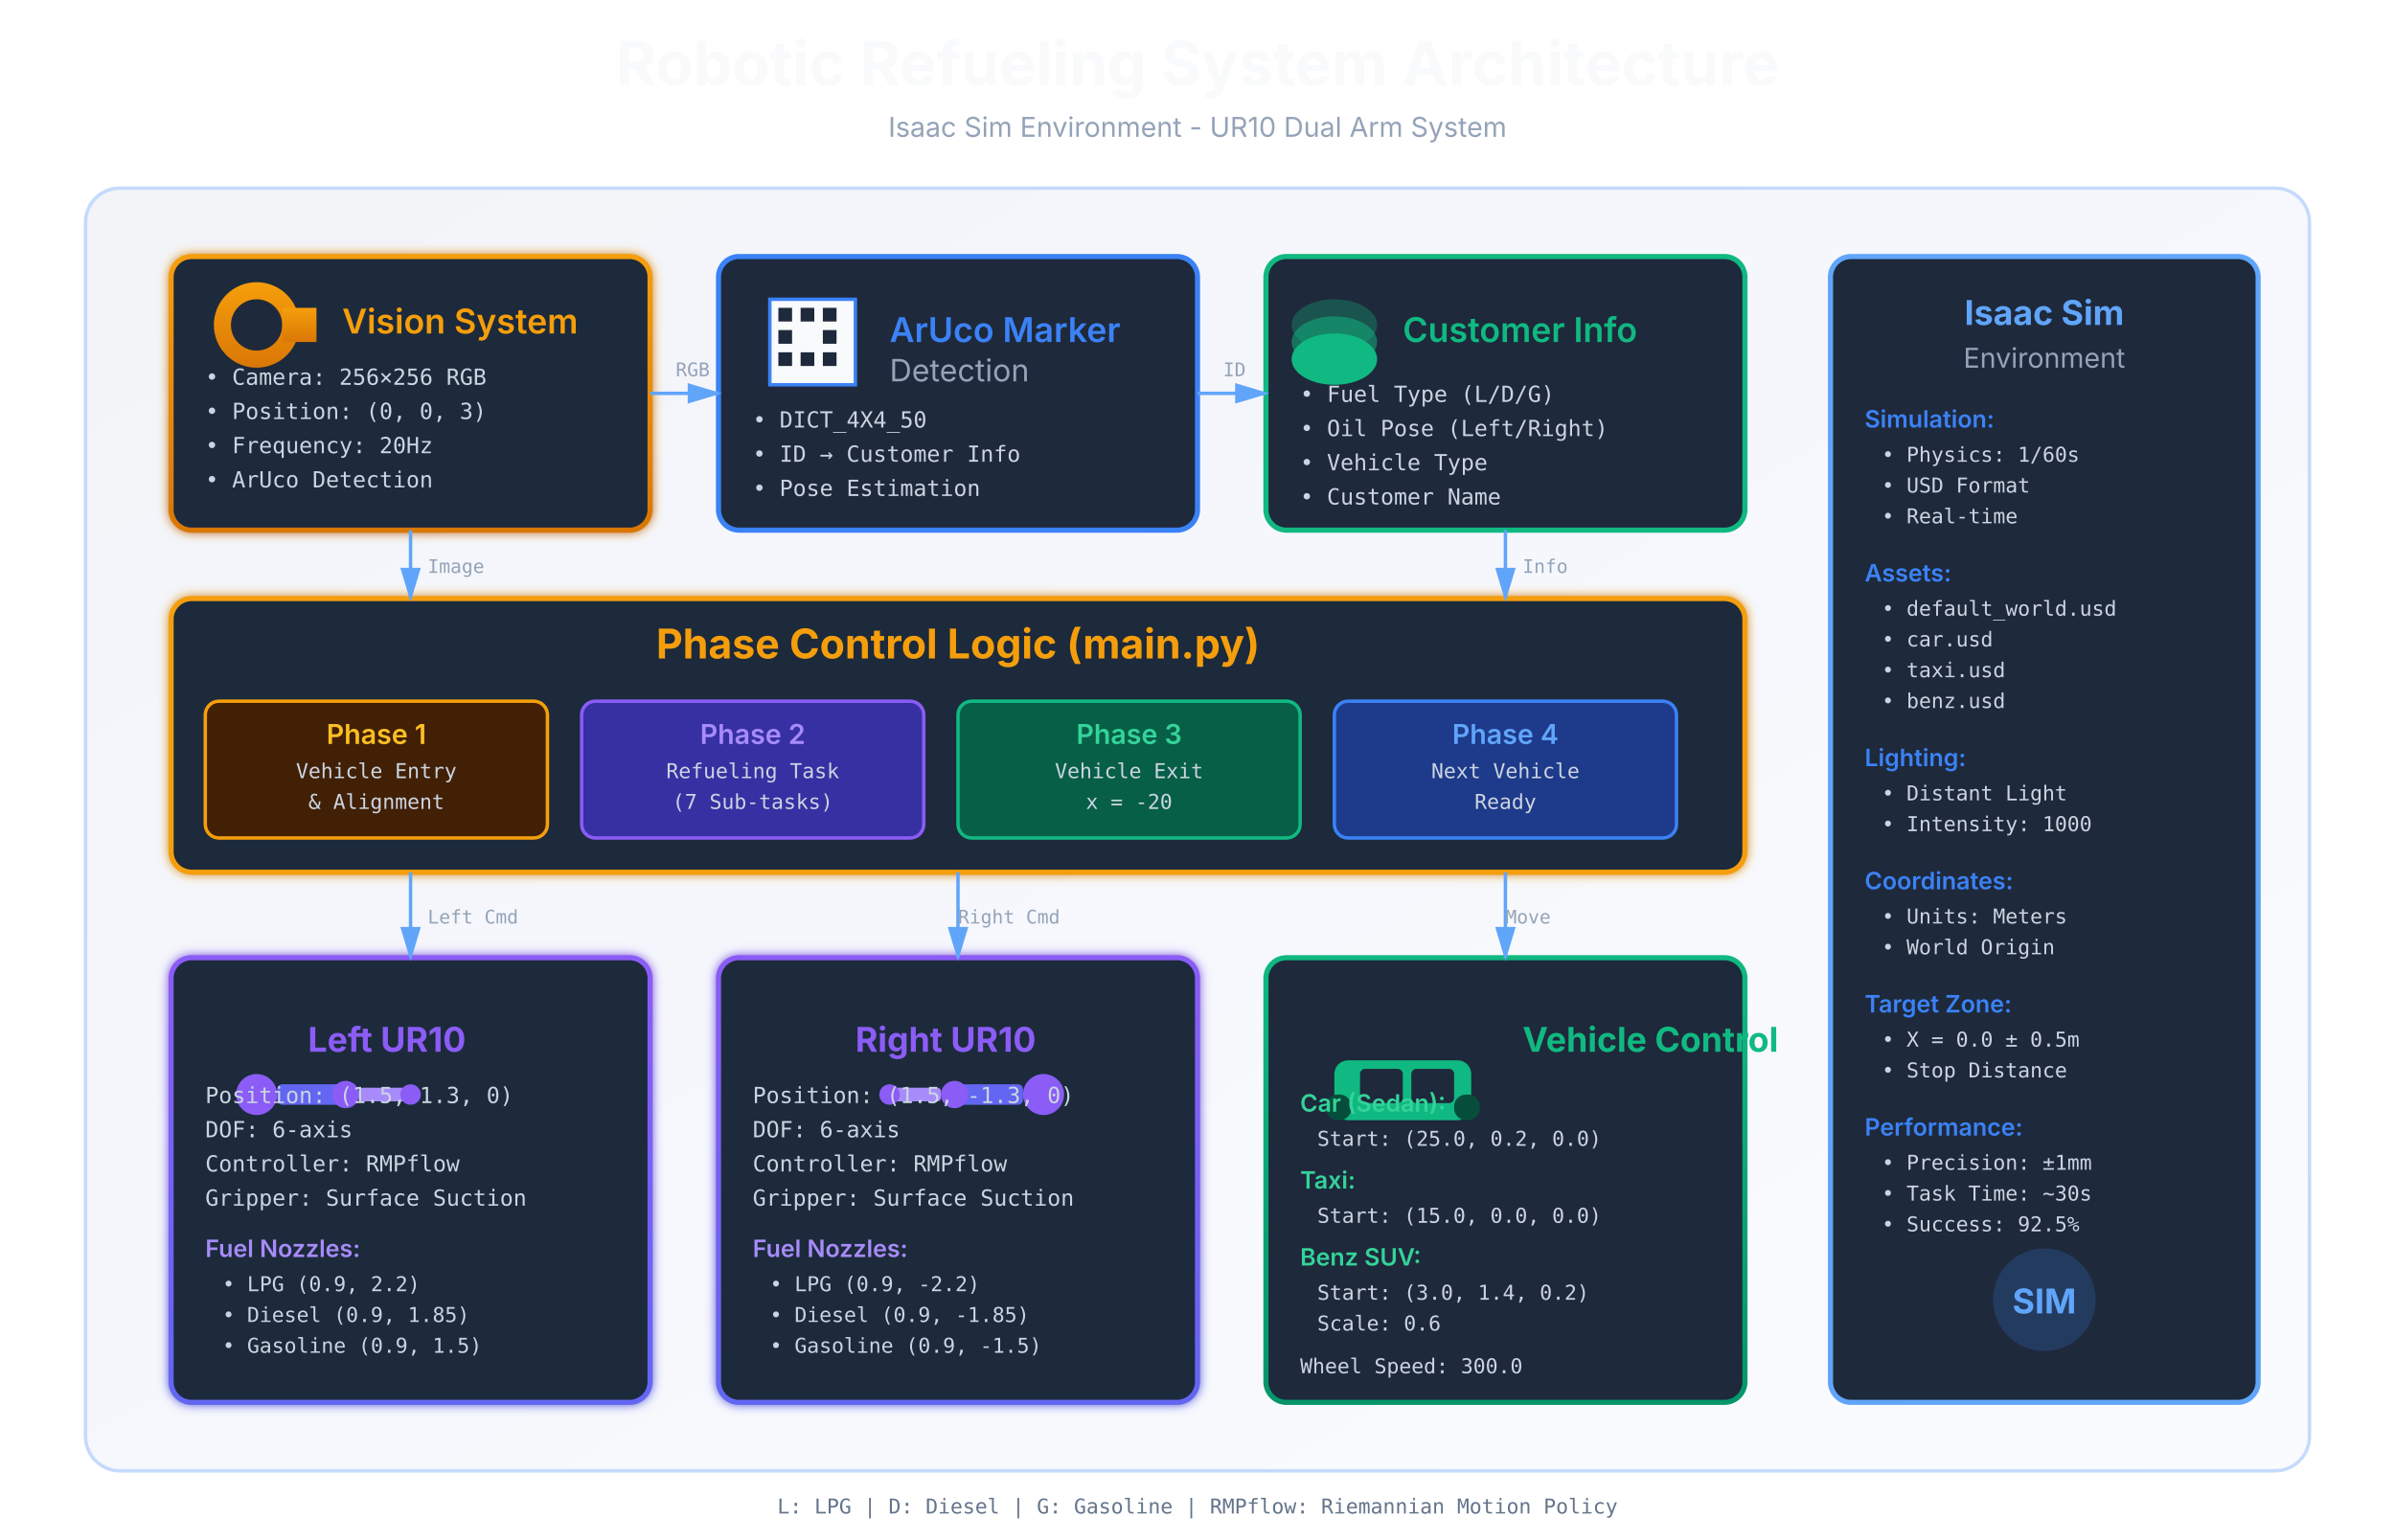
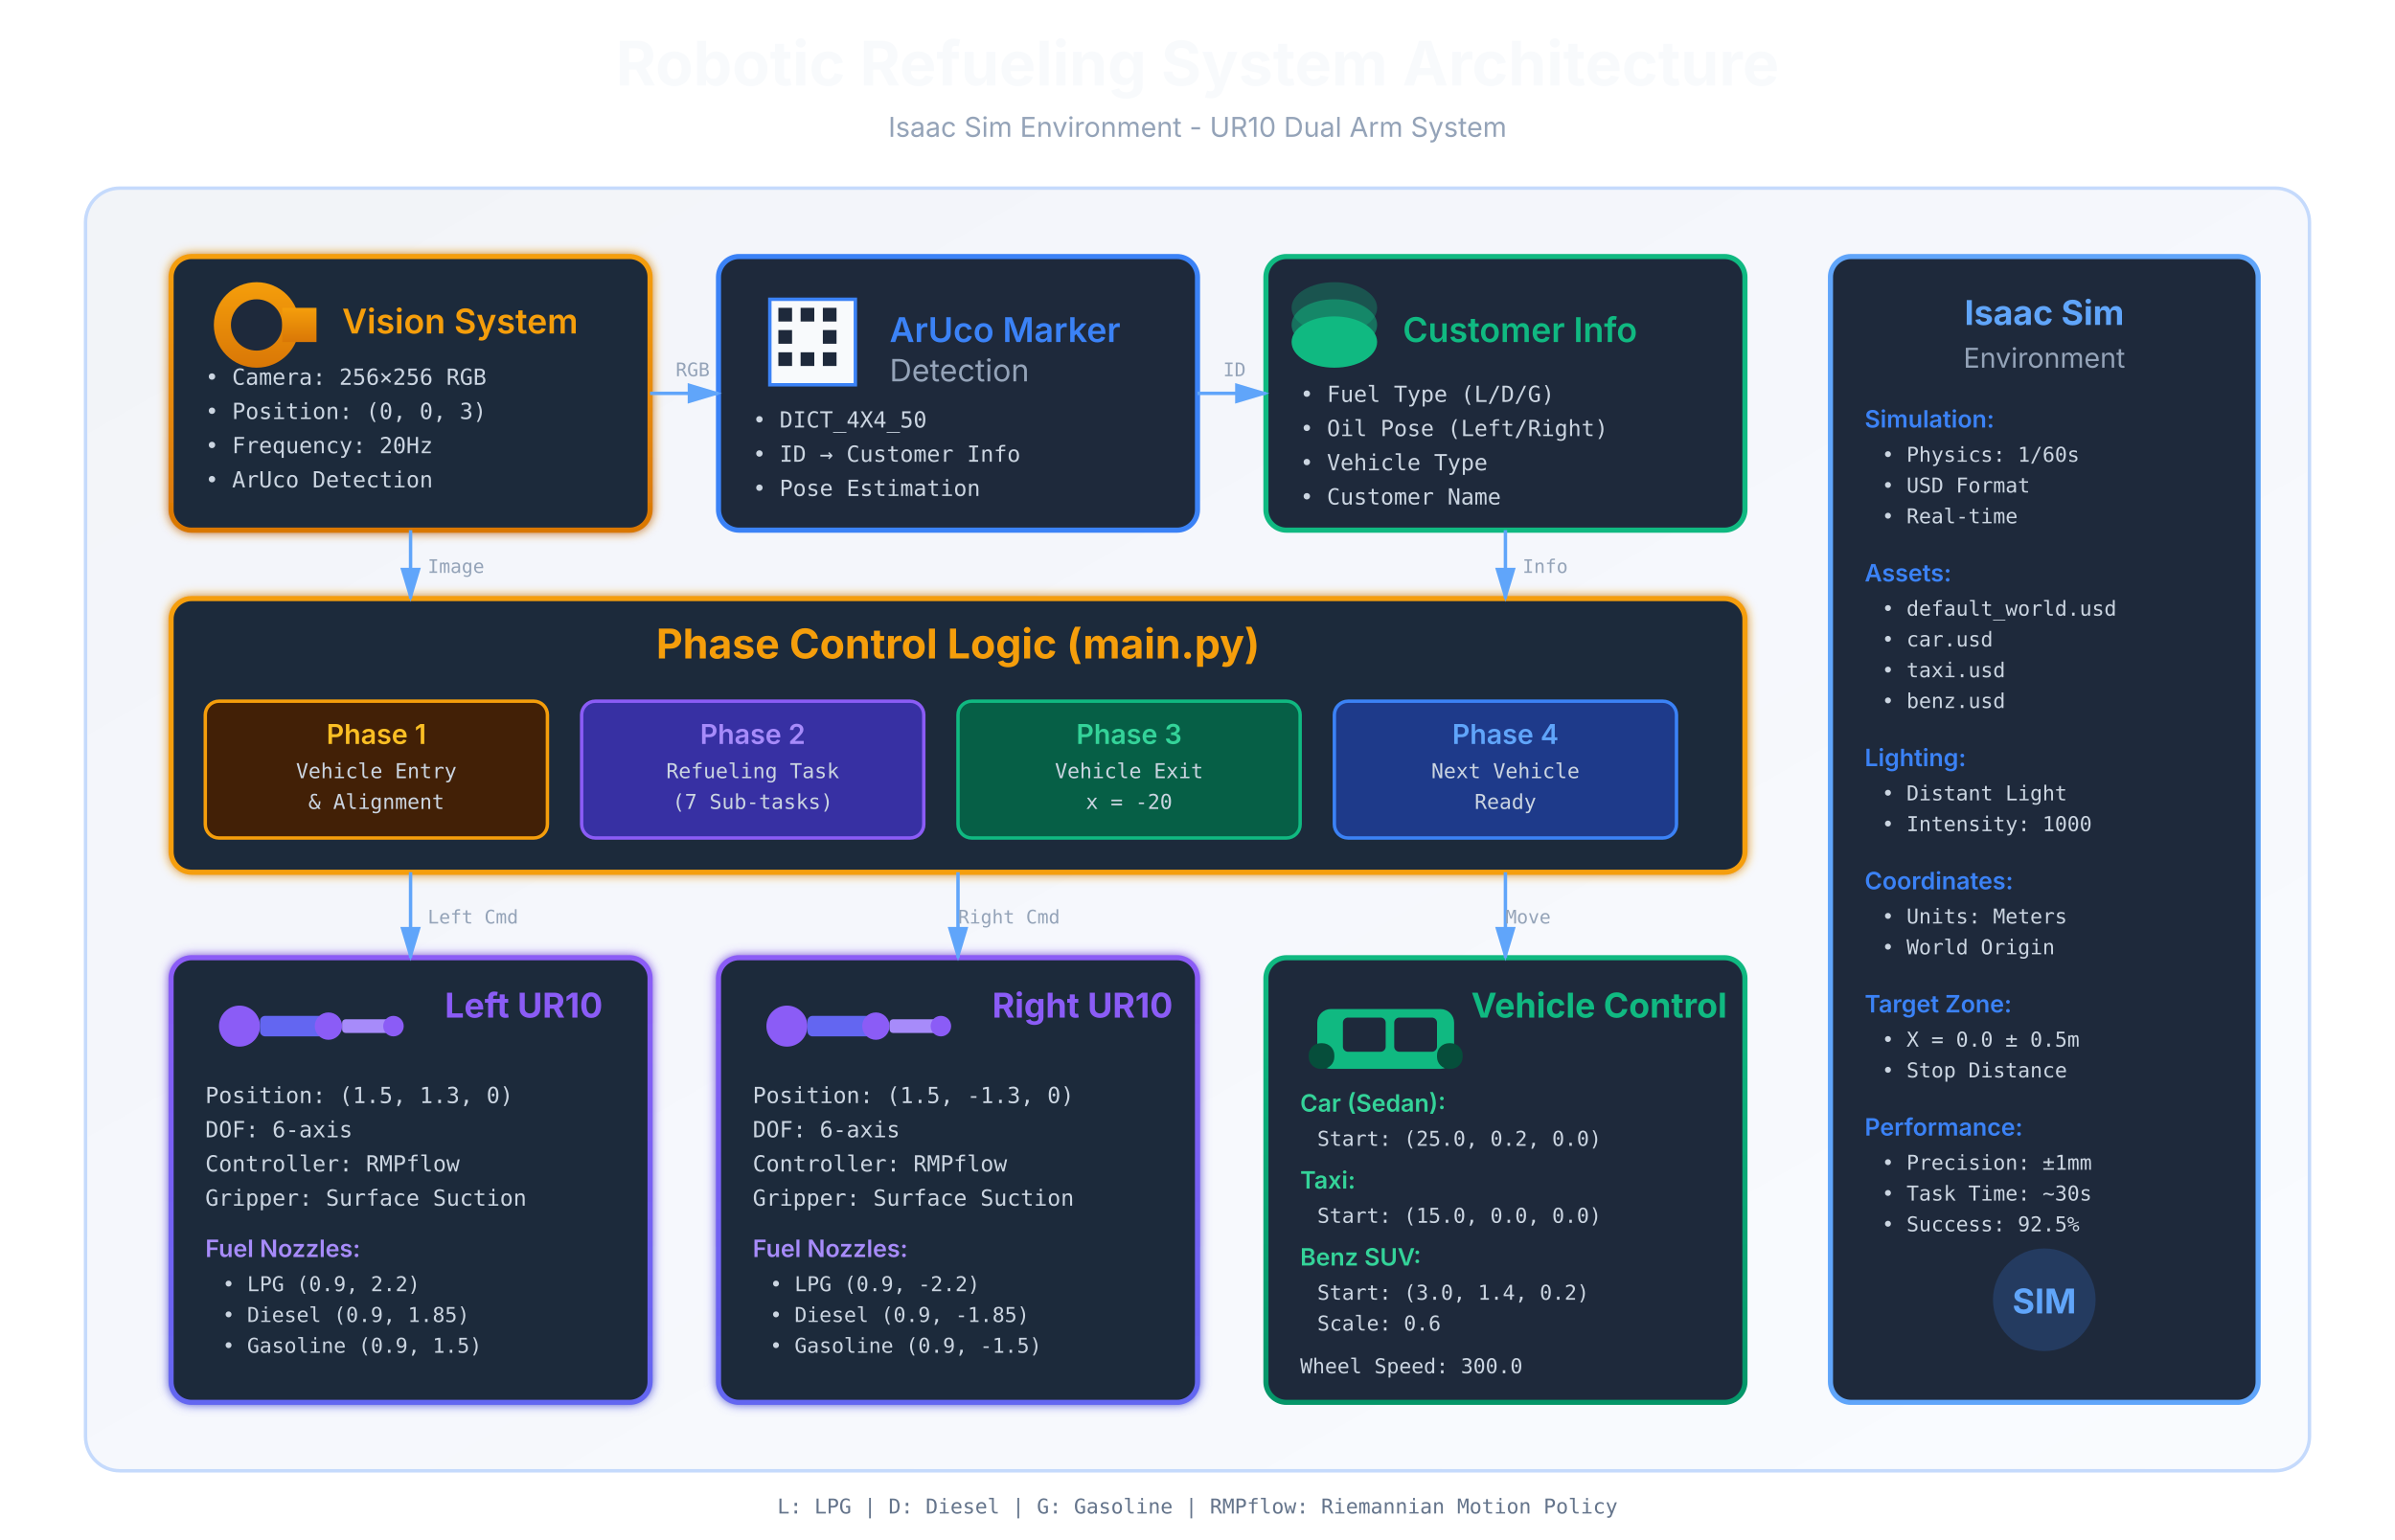
<svg xmlns="http://www.w3.org/2000/svg" viewBox="0 0 1400 900" style="background: linear-gradient(135deg, #0f172a 0%, #1e293b 100%)">
  <defs>
    <linearGradient id="cardGrad" x1="0%" y1="0%" x2="100%" y2="100%">
      <stop offset="0%" style="stop-color:#1e3a8a;stop-opacity:0.2" />
      <stop offset="100%" style="stop-color:#3b82f6;stop-opacity:0.1" />
    </linearGradient>
    <linearGradient id="robotGrad" x1="0%" y1="0%" x2="0%" y2="100%">
      <stop offset="0%" style="stop-color:#8b5cf6;stop-opacity:1" />
      <stop offset="100%" style="stop-color:#6366f1;stop-opacity:1" />
    </linearGradient>
    <linearGradient id="carGrad" x1="0%" y1="0%" x2="0%" y2="100%">
      <stop offset="0%" style="stop-color:#10b981;stop-opacity:1" />
      <stop offset="100%" style="stop-color:#059669;stop-opacity:1" />
    </linearGradient>
    <linearGradient id="cameraGrad" x1="0%" y1="0%" x2="0%" y2="100%">
      <stop offset="0%" style="stop-color:#f59e0b;stop-opacity:1" />
      <stop offset="100%" style="stop-color:#d97706;stop-opacity:1" />
    </linearGradient>
    <marker id="arrowhead" markerWidth="10" markerHeight="10" refX="9" refY="3" orient="auto">
      <polygon points="0 0, 10 3, 0 6" fill="#60a5fa" />
    </marker>
    <filter id="glow">
      <feGaussianBlur stdDeviation="3" result="coloredBlur" />
      <feMerge>
        <feMergeNode in="coloredBlur" />
        <feMergeNode in="SourceGraphic" />
      </feMerge>
    </filter>
  </defs>
  <text x="700" y="50" text-anchor="middle" font-family="'SF Pro Display', -apple-system, sans-serif" font-size="36" font-weight="700" fill="#f8fafc">
    Robotic Refueling System Architecture
  </text>
  <text x="700" y="80" text-anchor="middle" font-family="'SF Pro Text', -apple-system, sans-serif" font-size="16" fill="#94a3b8">
    Isaac Sim Environment - UR10 Dual Arm System
  </text>
  <rect x="50" y="110" width="1300" height="750" rx="20" fill="url(#cardGrad)" stroke="#3b82f6" stroke-width="2" opacity="0.3" />
  <g id="camera-system">
    <rect x="100" y="150" width="280" height="160" rx="12" fill="#1e293b" stroke="url(#cameraGrad)" stroke-width="3" filter="url(#glow)" />
    <circle cx="150" cy="190" r="25" fill="url(#cameraGrad)" />
    <circle cx="150" cy="190" r="15" fill="#1e293b" />
    <rect x="165" y="180" width="20" height="20" fill="url(#cameraGrad)" />
    <text x="200" y="195" font-family="'SF Pro Display', sans-serif" font-size="20" font-weight="600" fill="#f59e0b">
      Vision System
    </text>
    <text x="120" y="225" font-family="'SF Mono', monospace" font-size="13" fill="#cbd5e1">
      • Camera: 256×256 RGB
    </text>
    <text x="120" y="245" font-family="'SF Mono', monospace" font-size="13" fill="#cbd5e1">
      • Position: (0, 0, 3)
    </text>
    <text x="120" y="265" font-family="'SF Mono', monospace" font-size="13" fill="#cbd5e1">
      • Frequency: 20Hz
    </text>
    <text x="120" y="285" font-family="'SF Mono', monospace" font-size="13" fill="#cbd5e1">
      • ArUco Detection
    </text>
  </g>
  <g id="aruco-detection">
    <rect x="420" y="150" width="280" height="160" rx="12" fill="#1e293b" stroke="#3b82f6" stroke-width="3" />
    <g transform="translate(450, 175)">
      <rect width="50" height="50" fill="#f8fafc" stroke="#3b82f6" stroke-width="2" />
      <rect x="5" y="5" width="8" height="8" fill="#1e293b" />
      <rect x="18" y="5" width="8" height="8" fill="#1e293b" />
      <rect x="31" y="5" width="8" height="8" fill="#1e293b" />
      <rect x="5" y="18" width="8" height="8" fill="#1e293b" />
      <rect x="31" y="18" width="8" height="8" fill="#1e293b" />
      <rect x="5" y="31" width="8" height="8" fill="#1e293b" />
      <rect x="18" y="31" width="8" height="8" fill="#1e293b" />
      <rect x="31" y="31" width="8" height="8" fill="#1e293b" />
    </g>
    <text x="520" y="200" font-family="'SF Pro Display', sans-serif" font-size="20" font-weight="600" fill="#3b82f6">
      ArUco Marker
    </text>
    <text x="520" y="223" font-family="'SF Pro Display', sans-serif" font-size="18" fill="#94a3b8">
      Detection
    </text>
    <text x="440" y="250" font-family="'SF Mono', monospace" font-size="13" fill="#cbd5e1">
      • DICT_4X4_50
    </text>
    <text x="440" y="270" font-family="'SF Mono', monospace" font-size="13" fill="#cbd5e1">
      • ID → Customer Info
    </text>
    <text x="440" y="290" font-family="'SF Mono', monospace" font-size="13" fill="#cbd5e1">
      • Pose Estimation
    </text>
  </g>
  <g id="customer-db">
    <rect x="740" y="150" width="280" height="160" rx="12" fill="#1e293b" stroke="#10b981" stroke-width="3" />
-     <ellipse cx="780" cy="190" rx="25" ry="15" fill="#10b981" opacity="0.3" />
-     <ellipse cx="780" cy="200" rx="25" ry="15" fill="#10b981" opacity="0.5" />
-     <ellipse cx="780" cy="210" rx="25" ry="15" fill="#10b981" />
+     <ellipse cx="780" cy="180" rx="25" ry="15" fill="#10b981" opacity="0.3" />
+     <ellipse cx="780" cy="190" rx="25" ry="15" fill="#10b981" opacity="0.5" />
+     <ellipse cx="780" cy="200" rx="25" ry="15" fill="#10b981" />
    <text x="820" y="200" font-family="'SF Pro Display', sans-serif" font-size="20" font-weight="600" fill="#10b981">
      Customer Info
    </text>
    <text x="760" y="235" font-family="'SF Mono', monospace" font-size="13" fill="#cbd5e1">
      • Fuel Type (L/D/G)
    </text>
    <text x="760" y="255" font-family="'SF Mono', monospace" font-size="13" fill="#cbd5e1">
      • Oil Pose (Left/Right)
    </text>
    <text x="760" y="275" font-family="'SF Mono', monospace" font-size="13" fill="#cbd5e1">
      • Vehicle Type
    </text>
    <text x="760" y="295" font-family="'SF Mono', monospace" font-size="13" fill="#cbd5e1">
      • Customer Name
    </text>
  </g>
  <g id="control-logic">
    <rect x="100" y="350" width="920" height="160" rx="12" fill="#1e293b" stroke="#f59e0b" stroke-width="3" filter="url(#glow)" />
    <text x="560" y="385" text-anchor="middle" font-family="'SF Pro Display', sans-serif" font-size="24" font-weight="700" fill="#f59e0b">
      Phase Control Logic (main.py)
    </text>
    <g transform="translate(120, 410)">
      <rect width="200" height="80" rx="8" fill="#422006" stroke="#f59e0b" stroke-width="2" />
      <text x="100" y="25" text-anchor="middle" font-family="'SF Pro Display', sans-serif" font-size="16" font-weight="600" fill="#fbbf24">Phase 1</text>
      <text x="100" y="45" text-anchor="middle" font-family="'SF Mono', monospace" font-size="12" fill="#cbd5e1">Vehicle Entry</text>
      <text x="100" y="63" text-anchor="middle" font-family="'SF Mono', monospace" font-size="12" fill="#cbd5e1">&amp; Alignment</text>
    </g>
    <g transform="translate(340, 410)">
      <rect width="200" height="80" rx="8" fill="#3730a3" stroke="#8b5cf6" stroke-width="2" />
      <text x="100" y="25" text-anchor="middle" font-family="'SF Pro Display', sans-serif" font-size="16" font-weight="600" fill="#a78bfa">Phase 2</text>
      <text x="100" y="45" text-anchor="middle" font-family="'SF Mono', monospace" font-size="12" fill="#cbd5e1">Refueling Task</text>
      <text x="100" y="63" text-anchor="middle" font-family="'SF Mono', monospace" font-size="12" fill="#cbd5e1">(7 Sub-tasks)</text>
    </g>
    <g transform="translate(560, 410)">
      <rect width="200" height="80" rx="8" fill="#065f46" stroke="#10b981" stroke-width="2" />
      <text x="100" y="25" text-anchor="middle" font-family="'SF Pro Display', sans-serif" font-size="16" font-weight="600" fill="#34d399">Phase 3</text>
      <text x="100" y="45" text-anchor="middle" font-family="'SF Mono', monospace" font-size="12" fill="#cbd5e1">Vehicle Exit</text>
      <text x="100" y="63" text-anchor="middle" font-family="'SF Mono', monospace" font-size="12" fill="#cbd5e1">x = -20</text>
    </g>
    <g transform="translate(780, 410)">
      <rect width="200" height="80" rx="8" fill="#1e3a8a" stroke="#3b82f6" stroke-width="2" />
      <text x="100" y="25" text-anchor="middle" font-family="'SF Pro Display', sans-serif" font-size="16" font-weight="600" fill="#60a5fa">Phase 4</text>
      <text x="100" y="45" text-anchor="middle" font-family="'SF Mono', monospace" font-size="12" fill="#cbd5e1">Next Vehicle</text>
      <text x="100" y="63" text-anchor="middle" font-family="'SF Mono', monospace" font-size="12" fill="#cbd5e1">Ready</text>
    </g>
  </g>
  <g id="left-robot">
    <rect x="100" y="560" width="280" height="260" rx="12" fill="#1e293b" stroke="url(#robotGrad)" stroke-width="3" filter="url(#glow)" />
-     <g transform="translate(130, 590)">
-       <circle cx="20" cy="50" r="12" fill="#8b5cf6" />
-       <rect x="32" y="44" width="40" height="12" fill="#6366f1" rx="3" />
-       <circle cx="72" cy="50" r="8" fill="#8b5cf6" />
-       <rect x="80" y="46" width="30" height="8" fill="#a78bfa" rx="2" />
-       <circle cx="110" cy="50" r="6" fill="#8b5cf6" />
-     </g>
-     <text x="180" y="615" font-family="'SF Pro Display', sans-serif" font-size="20" font-weight="700" fill="#8b5cf6">
+     <g transform="translate(120, 580)">
+       <circle cx="20" cy="20" r="12" fill="#8b5cf6" />
+       <rect x="32" y="14" width="40" height="12" fill="#6366f1" rx="3" />
+       <circle cx="72" cy="20" r="8" fill="#8b5cf6" />
+       <rect x="80" y="16" width="30" height="8" fill="#a78bfa" rx="2" />
+       <circle cx="110" cy="20" r="6" fill="#8b5cf6" />
+     </g>
+     <text x="260" y="595" font-family="'SF Pro Display', sans-serif" font-size="20" font-weight="700" fill="#8b5cf6">
      Left UR10
    </text>
    <text x="120" y="645" font-family="'SF Mono', monospace" font-size="13" fill="#cbd5e1">
      Position: (1.5, 1.3, 0)
    </text>
    <text x="120" y="665" font-family="'SF Mono', monospace" font-size="13" fill="#cbd5e1">
      DOF: 6-axis
    </text>
    <text x="120" y="685" font-family="'SF Mono', monospace" font-size="13" fill="#cbd5e1">
      Controller: RMPflow
    </text>
    <text x="120" y="705" font-family="'SF Mono', monospace" font-size="13" fill="#cbd5e1">
      Gripper: Surface Suction
    </text>
    <text x="120" y="735" font-family="'SF Pro Display', sans-serif" font-size="14" font-weight="600" fill="#a78bfa">
      Fuel Nozzles:
    </text>
    <text x="130" y="755" font-family="'SF Mono', monospace" font-size="12" fill="#cbd5e1">
      • LPG (0.9, 2.2)
    </text>
    <text x="130" y="773" font-family="'SF Mono', monospace" font-size="12" fill="#cbd5e1">
      • Diesel (0.9, 1.85)
    </text>
    <text x="130" y="791" font-family="'SF Mono', monospace" font-size="12" fill="#cbd5e1">
      • Gasoline (0.9, 1.5)
    </text>
  </g>
  <g id="right-robot">
    <rect x="420" y="560" width="280" height="260" rx="12" fill="#1e293b" stroke="url(#robotGrad)" stroke-width="3" filter="url(#glow)" />
-     <g transform="translate(630, 590) scale(-1, 1)">
-       <circle cx="20" cy="50" r="12" fill="#8b5cf6" />
-       <rect x="32" y="44" width="40" height="12" fill="#6366f1" rx="3" />
-       <circle cx="72" cy="50" r="8" fill="#8b5cf6" />
-       <rect x="80" y="46" width="30" height="8" fill="#a78bfa" rx="2" />
-       <circle cx="110" cy="50" r="6" fill="#8b5cf6" />
-     </g>
-     <text x="500" y="615" font-family="'SF Pro Display', sans-serif" font-size="20" font-weight="700" fill="#8b5cf6">
+     <g transform="translate(440, 580)">
+       <circle cx="20" cy="20" r="12" fill="#8b5cf6" />
+       <rect x="32" y="14" width="40" height="12" fill="#6366f1" rx="3" />
+       <circle cx="72" cy="20" r="8" fill="#8b5cf6" />
+       <rect x="80" y="16" width="30" height="8" fill="#a78bfa" rx="2" />
+       <circle cx="110" cy="20" r="6" fill="#8b5cf6" />
+     </g>
+     <text x="580" y="595" font-family="'SF Pro Display', sans-serif" font-size="20" font-weight="700" fill="#8b5cf6">
      Right UR10
    </text>
    <text x="440" y="645" font-family="'SF Mono', monospace" font-size="13" fill="#cbd5e1">
      Position: (1.5, -1.3, 0)
    </text>
    <text x="440" y="665" font-family="'SF Mono', monospace" font-size="13" fill="#cbd5e1">
      DOF: 6-axis
    </text>
    <text x="440" y="685" font-family="'SF Mono', monospace" font-size="13" fill="#cbd5e1">
      Controller: RMPflow
    </text>
    <text x="440" y="705" font-family="'SF Mono', monospace" font-size="13" fill="#cbd5e1">
      Gripper: Surface Suction
    </text>
    <text x="440" y="735" font-family="'SF Pro Display', sans-serif" font-size="14" font-weight="600" fill="#a78bfa">
      Fuel Nozzles:
    </text>
    <text x="450" y="755" font-family="'SF Mono', monospace" font-size="12" fill="#cbd5e1">
      • LPG (0.9, -2.2)
    </text>
    <text x="450" y="773" font-family="'SF Mono', monospace" font-size="12" fill="#cbd5e1">
      • Diesel (0.9, -1.85)
    </text>
    <text x="450" y="791" font-family="'SF Mono', monospace" font-size="12" fill="#cbd5e1">
      • Gasoline (0.9, -1.5)
    </text>
  </g>
  <g id="vehicle-control">
    <rect x="740" y="560" width="280" height="260" rx="12" fill="#1e293b" stroke="url(#carGrad)" stroke-width="3" />
-     <g transform="translate(770, 590)">
-       <rect x="10" y="30" width="80" height="35" rx="8" fill="#10b981" />
-       <rect x="5" y="50" width="15" height="15" rx="7" fill="#064e3b" />
-       <rect x="80" y="50" width="15" height="15" rx="7" fill="#064e3b" />
-       <rect x="25" y="35" width="25" height="20" rx="3" fill="#1e293b" />
-       <rect x="55" y="35" width="25" height="20" rx="3" fill="#1e293b" />
-     </g>
-     <text x="890" y="615" font-family="'SF Pro Display', sans-serif" font-size="20" font-weight="700" fill="#10b981">
+     <g transform="translate(760, 575)">
+       <rect x="10" y="15" width="80" height="35" rx="8" fill="#10b981" />
+       <rect x="5" y="35" width="15" height="15" rx="7" fill="#064e3b" />
+       <rect x="80" y="35" width="15" height="15" rx="7" fill="#064e3b" />
+       <rect x="25" y="20" width="25" height="20" rx="3" fill="#1e293b" />
+       <rect x="55" y="20" width="25" height="20" rx="3" fill="#1e293b" />
+     </g>
+     <text x="860" y="595" font-family="'SF Pro Display', sans-serif" font-size="20" font-weight="700" fill="#10b981">
      Vehicle Control
    </text>
    <text x="760" y="650" font-family="'SF Pro Display', sans-serif" font-size="14" font-weight="600" fill="#34d399">
      Car (Sedan):
    </text>
    <text x="770" y="670" font-family="'SF Mono', monospace" font-size="12" fill="#cbd5e1">
      Start: (25.0, 0.2, 0.0)
    </text>
    <text x="760" y="695" font-family="'SF Pro Display', sans-serif" font-size="14" font-weight="600" fill="#34d399">
      Taxi:
    </text>
    <text x="770" y="715" font-family="'SF Mono', monospace" font-size="12" fill="#cbd5e1">
      Start: (15.0, 0.0, 0.0)
    </text>
    <text x="760" y="740" font-family="'SF Pro Display', sans-serif" font-size="14" font-weight="600" fill="#34d399">
      Benz SUV:
    </text>
    <text x="770" y="760" font-family="'SF Mono', monospace" font-size="12" fill="#cbd5e1">
      Start: (3.0, 1.4, 0.2)
    </text>
    <text x="770" y="778" font-family="'SF Mono', monospace" font-size="12" fill="#cbd5e1">
      Scale: 0.6
    </text>
    <text x="760" y="803" font-family="'SF Mono', monospace" font-size="12" fill="#cbd5e1">
      Wheel Speed: 300.0
    </text>
  </g>
  <g id="isaac-sim">
    <rect x="1070" y="150" width="250" height="670" rx="12" fill="#1e293b" stroke="#60a5fa" stroke-width="3" />
    <text x="1195" y="190" text-anchor="middle" font-family="'SF Pro Display', sans-serif" font-size="20" font-weight="700" fill="#60a5fa">
      Isaac Sim
    </text>
    <text x="1195" y="215" text-anchor="middle" font-family="'SF Pro Display', sans-serif" font-size="16" fill="#94a3b8">
      Environment
    </text>
    <text x="1090" y="250" font-family="'SF Pro Display', sans-serif" font-size="14" font-weight="600" fill="#3b82f6">
      Simulation:
    </text>
    <text x="1100" y="270" font-family="'SF Mono', monospace" font-size="12" fill="#cbd5e1">
      • Physics: 1/60s
    </text>
    <text x="1100" y="288" font-family="'SF Mono', monospace" font-size="12" fill="#cbd5e1">
      • USD Format
    </text>
    <text x="1100" y="306" font-family="'SF Mono', monospace" font-size="12" fill="#cbd5e1">
      • Real-time
    </text>
    <text x="1090" y="340" font-family="'SF Pro Display', sans-serif" font-size="14" font-weight="600" fill="#3b82f6">
      Assets:
    </text>
    <text x="1100" y="360" font-family="'SF Mono', monospace" font-size="12" fill="#cbd5e1">
      • default_world.usd
    </text>
    <text x="1100" y="378" font-family="'SF Mono', monospace" font-size="12" fill="#cbd5e1">
      • car.usd
    </text>
    <text x="1100" y="396" font-family="'SF Mono', monospace" font-size="12" fill="#cbd5e1">
      • taxi.usd
    </text>
    <text x="1100" y="414" font-family="'SF Mono', monospace" font-size="12" fill="#cbd5e1">
      • benz.usd
    </text>
    <text x="1090" y="448" font-family="'SF Pro Display', sans-serif" font-size="14" font-weight="600" fill="#3b82f6">
      Lighting:
    </text>
    <text x="1100" y="468" font-family="'SF Mono', monospace" font-size="12" fill="#cbd5e1">
      • Distant Light
    </text>
    <text x="1100" y="486" font-family="'SF Mono', monospace" font-size="12" fill="#cbd5e1">
      • Intensity: 1000
    </text>
    <text x="1090" y="520" font-family="'SF Pro Display', sans-serif" font-size="14" font-weight="600" fill="#3b82f6">
      Coordinates:
    </text>
    <text x="1100" y="540" font-family="'SF Mono', monospace" font-size="12" fill="#cbd5e1">
      • Units: Meters
    </text>
    <text x="1100" y="558" font-family="'SF Mono', monospace" font-size="12" fill="#cbd5e1">
      • World Origin
    </text>
    <text x="1090" y="592" font-family="'SF Pro Display', sans-serif" font-size="14" font-weight="600" fill="#3b82f6">
      Target Zone:
    </text>
    <text x="1100" y="612" font-family="'SF Mono', monospace" font-size="12" fill="#cbd5e1">
      • X = 0.0 ± 0.5m
    </text>
    <text x="1100" y="630" font-family="'SF Mono', monospace" font-size="12" fill="#cbd5e1">
      • Stop Distance
    </text>
    <text x="1090" y="664" font-family="'SF Pro Display', sans-serif" font-size="14" font-weight="600" fill="#3b82f6">
      Performance:
    </text>
    <text x="1100" y="684" font-family="'SF Mono', monospace" font-size="12" fill="#cbd5e1">
      • Precision: ±1mm
    </text>
    <text x="1100" y="702" font-family="'SF Mono', monospace" font-size="12" fill="#cbd5e1">
      • Task Time: ~30s
    </text>
    <text x="1100" y="720" font-family="'SF Mono', monospace" font-size="12" fill="#cbd5e1">
      • Success: 92.5%
    </text>
    <g transform="translate(1195, 760)">
      <circle r="30" fill="#3b82f6" opacity="0.2" />
      <text y="8" text-anchor="middle" font-family="'SF Pro Display', sans-serif" font-size="20" font-weight="700" fill="#60a5fa">
        SIM
      </text>
    </g>
  </g>
  <line x1="380" y1="230" x2="420" y2="230" stroke="#60a5fa" stroke-width="2" marker-end="url(#arrowhead)" />
  <line x1="700" y1="230" x2="740" y2="230" stroke="#60a5fa" stroke-width="2" marker-end="url(#arrowhead)" />
  <line x1="240" y1="310" x2="240" y2="350" stroke="#60a5fa" stroke-width="2" marker-end="url(#arrowhead)" />
  <line x1="880" y1="310" x2="880" y2="350" stroke="#60a5fa" stroke-width="2" marker-end="url(#arrowhead)" />
  <line x1="240" y1="510" x2="240" y2="560" stroke="#60a5fa" stroke-width="2" marker-end="url(#arrowhead)" />
  <line x1="560" y1="510" x2="560" y2="560" stroke="#60a5fa" stroke-width="2" marker-end="url(#arrowhead)" />
  <line x1="880" y1="510" x2="880" y2="560" stroke="#60a5fa" stroke-width="2" marker-end="url(#arrowhead)" />
  <text x="395" y="220" font-family="'SF Mono', monospace" font-size="11" fill="#94a3b8">RGB</text>
  <text x="715" y="220" font-family="'SF Mono', monospace" font-size="11" fill="#94a3b8">ID</text>
  <text x="250" y="335" font-family="'SF Mono', monospace" font-size="11" fill="#94a3b8">Image</text>
  <text x="890" y="335" font-family="'SF Mono', monospace" font-size="11" fill="#94a3b8">Info</text>
  <text x="250" y="540" font-family="'SF Mono', monospace" font-size="11" fill="#94a3b8">Left Cmd</text>
  <text x="560" y="540" font-family="'SF Mono', monospace" font-size="11" fill="#94a3b8">Right Cmd</text>
  <text x="880" y="540" font-family="'SF Mono', monospace" font-size="11" fill="#94a3b8">Move</text>
  <text x="700" y="885" text-anchor="middle" font-family="'SF Mono', monospace" font-size="12" fill="#64748b">
    L: LPG | D: Diesel | G: Gasoline | RMPflow: Riemannian Motion Policy
  </text>
</svg>
